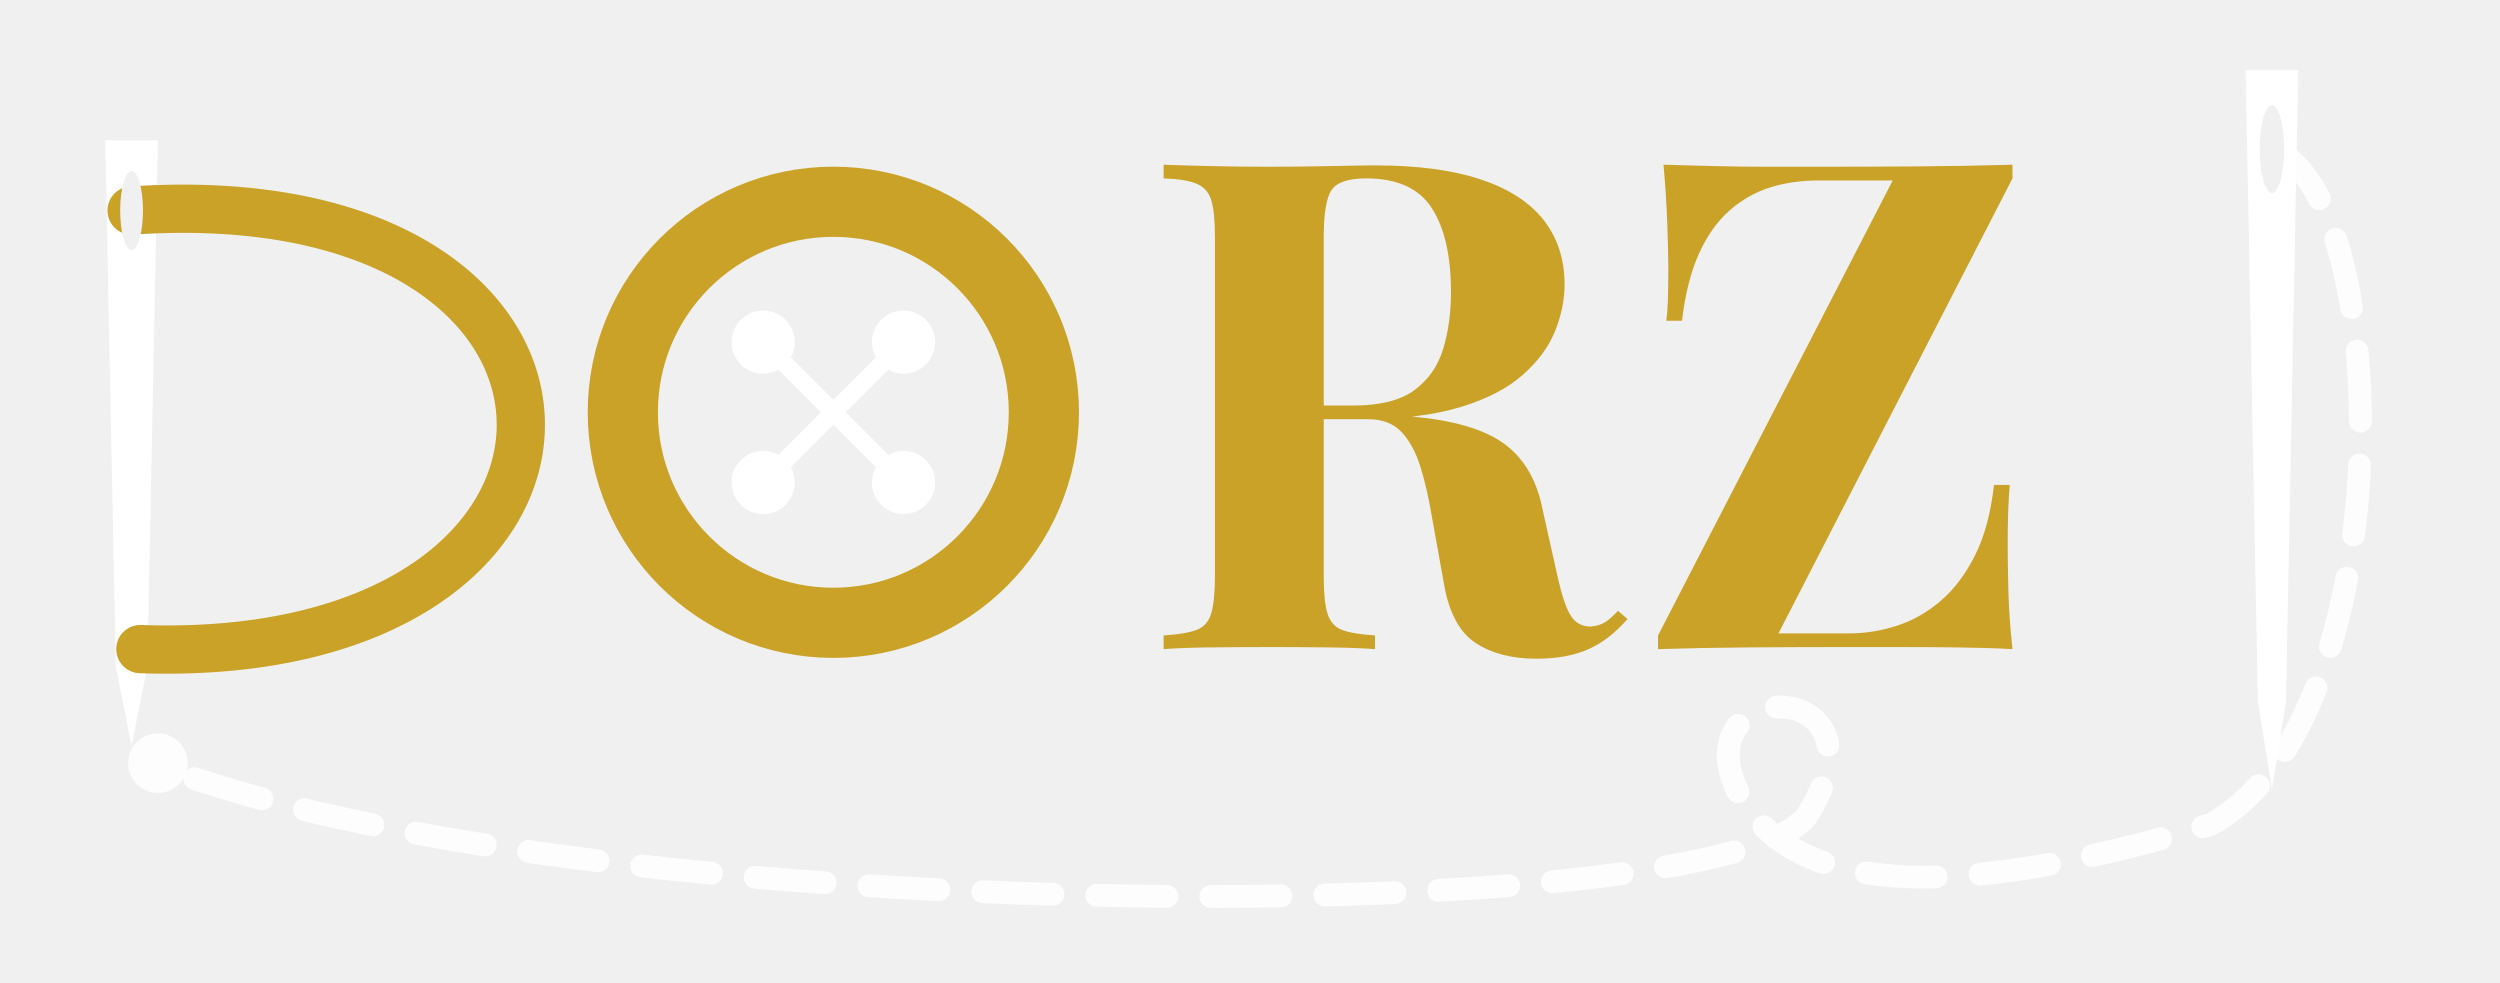
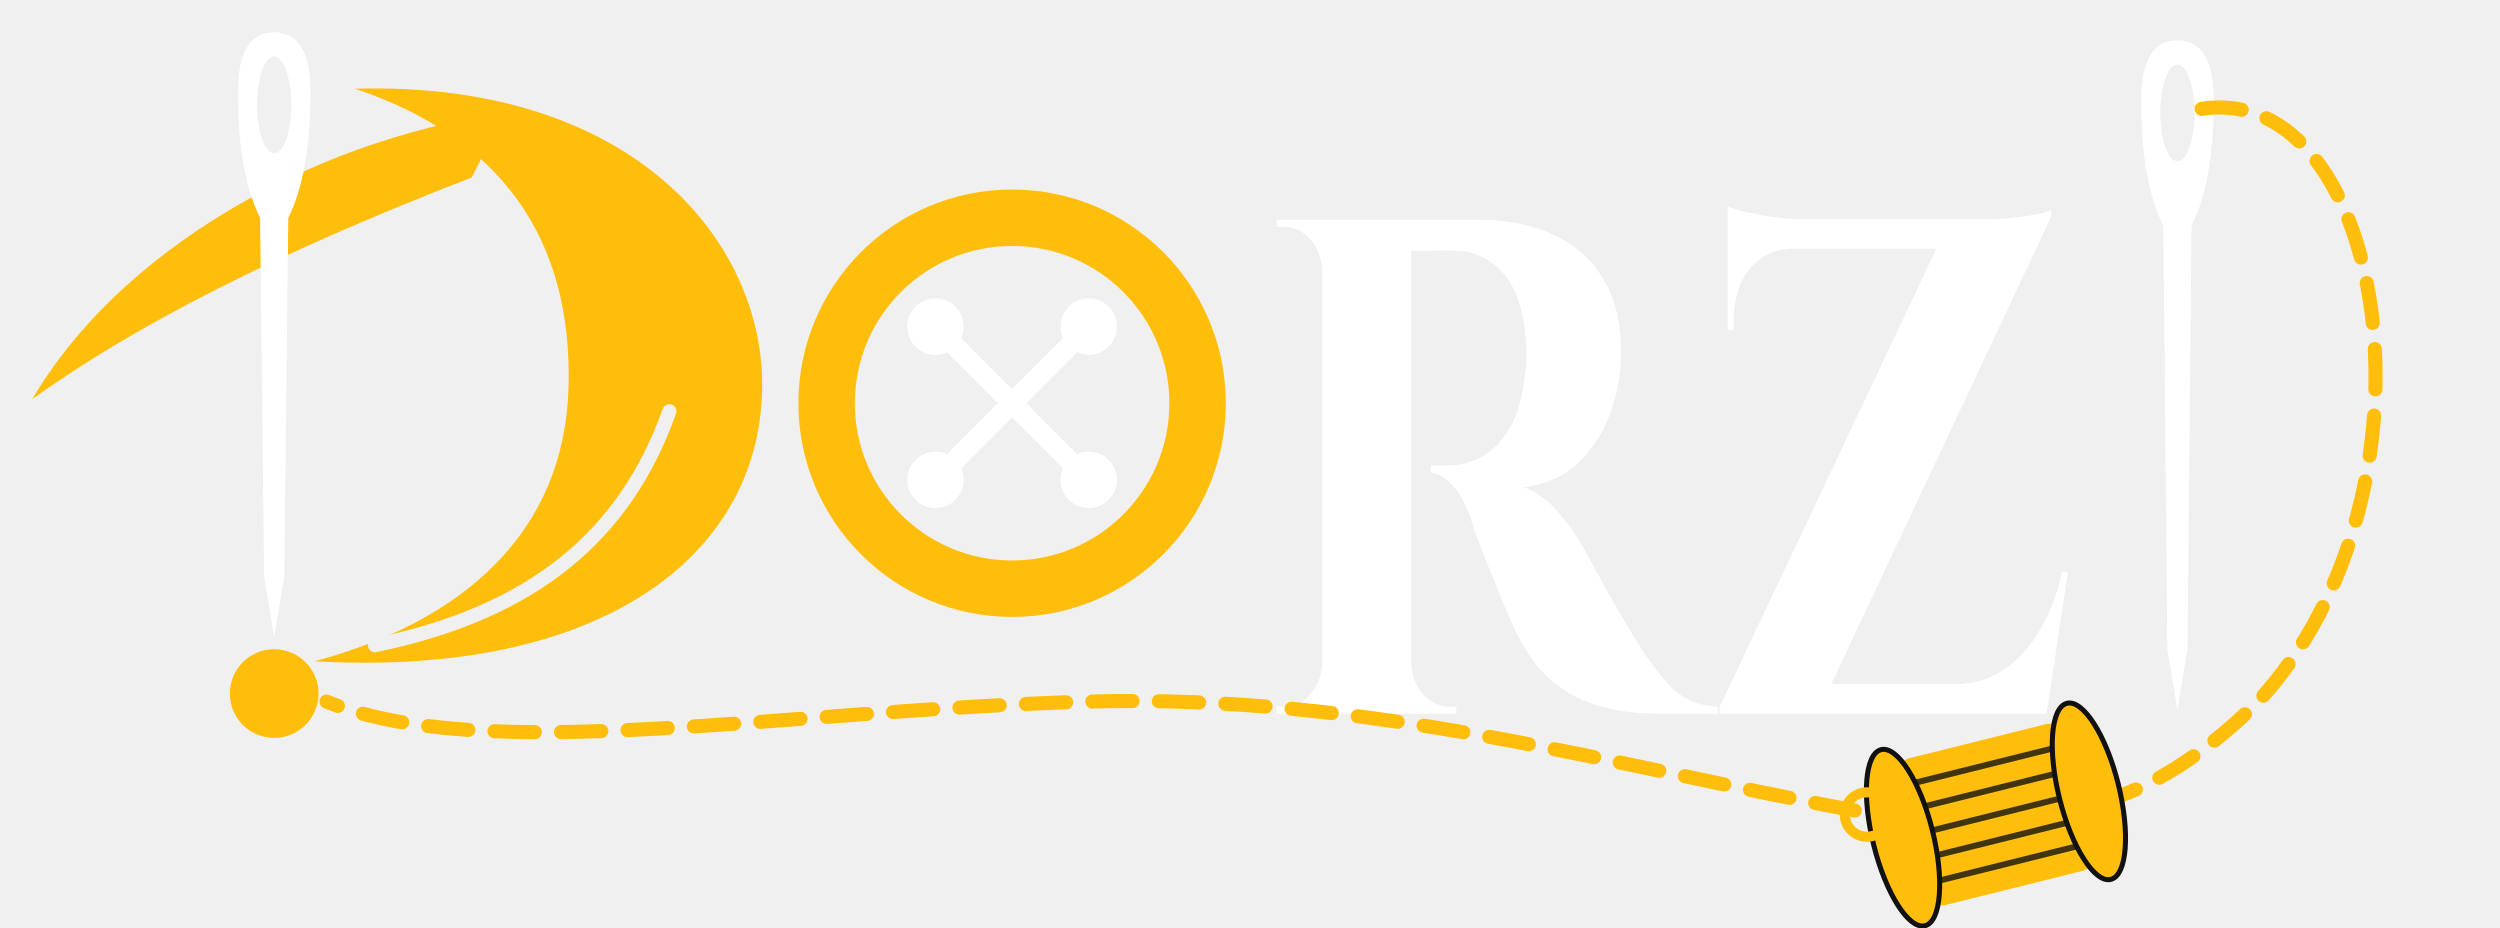
- <svg xmlns="http://www.w3.org/2000/svg" viewBox="10 18 285 112" width="1140" height="448">
+ <svg xmlns="http://www.w3.org/2000/svg" viewBox="20 396 1240 460" width="1240" height="460">
  <defs>
-     <mask id="eyes">
-       <rect x="0" y="0" width="300" height="130" fill="#fff" />
-       <ellipse cx="25" cy="42" rx="1.3" ry="4.5" fill="#000" />
-       <ellipse cx="269" cy="35" rx="1.4" ry="5" fill="#000" />
+     <mask id="cut">
+       <rect x="0" y="0" width="1300" height="1000" fill="#fff" />
+       <ellipse cx="156" cy="448" rx="8.5" ry="24" fill="#000" />
+       <ellipse cx="1100" cy="452" rx="8.5" ry="24" fill="#000" />
+       <path d="M 206 716 C 284 700, 330 662, 352 600" fill="none" stroke="#000" stroke-width="7" stroke-linecap="round" />
    </mask>
  </defs>
-   <g mask="url(#eyes)">
-     <path d="M22 34 h6 l-1.2 60 l-1.8 9 l-1.8 -9 z" fill="#FFFFFF" />
-     <path d="M25 42 C 84 38, 84 94, 26 92" fill="none" stroke="#C9A227" stroke-width="5.5" stroke-linecap="round" />
-     <circle cx="105" cy="65" r="24" fill="none" stroke="#C9A227" stroke-width="8" />
-     <g fill="#FFFFFF">
-       <circle cx="97" cy="57" r="3.6" />
-       <circle cx="113" cy="57" r="3.6" />
-       <circle cx="97" cy="73" r="3.6" />
-       <circle cx="113" cy="73" r="3.6" />
+   <g mask="url(#cut)">
+     <path d="M 270 452 C 172 466, 78 522, 36 594 C 100 548, 182 512, 254 484 Z" fill="#FFBE0B" />
+     <path d="M 138 442 Q 138 412 156 412 Q 174 412 174 442 Q 174 482 163 504 L 161 682 L 156 712 L 151 682 L 149 504 Q 138 482 138 442 Z" fill="#FFFFFF" />
+     <path d="M 196 440 C 336 436, 400 518, 398 590 C 396 672, 318 732, 176 724 C 250 704, 300 660, 302 588 C 304 514, 268 464, 196 440 Z" fill="#FFBE0B" />
+     <path d="M 1082 446 Q 1082 416 1100 416 Q 1118 416 1118 446 Q 1118 486 1107 508 L 1105 718 L 1100 748 L 1095 718 L 1093 508 Q 1082 486 1082 446 Z" fill="#FFFFFF" />
+   </g>
+   <circle cx="156" cy="740" r="22" fill="#FFBE0B" />
+   <circle cx="522" cy="596" r="92" fill="none" stroke="#FFBE0B" stroke-width="28" />
+   <path d="M 484 558 L 560 634 M 560 558 L 484 634" stroke="#FFFFFF" stroke-width="10" stroke-linecap="round" />
+   <g fill="#FFFFFF">
+     <circle cx="484" cy="558" r="14" />
+     <circle cx="560" cy="558" r="14" />
+     <circle cx="484" cy="634" r="14" />
+     <circle cx="560" cy="634" r="14" />
+   </g>
+   <path d="M716.146 505.0H754.072Q767.302 505.0 779.944 508.5Q792.586 512.0 802.435 519.7Q812.284 527.4 818.164 540.0Q824.044 552.6 824.044 571.15Q824.044 585.85 818.899 600.375Q813.754 614.9 803.17 625.225Q792.586 635.55 775.828 637.65Q785.236 641.15 793.027 650.25Q800.818 659.35 805.816 668.45Q806.11 669.15 809.197 674.75Q812.284 680.35 816.841 688.575Q821.398 696.8 826.396 705.2Q831.394 713.6 835.51 719.9Q841.978 729.35 847.27 735.125Q852.562 740.9 858.442 743.525Q864.322 746.15 871.966 746.5V750.0H843.154Q827.278 750.0 814.342 746.5Q801.406 743.0 791.41 735.125Q781.414 727.25 774.064 713.6Q771.712 709.4 768.919 702.925Q766.126 696.45 763.186 689.1Q760.246 681.75 757.453 674.925Q754.66 668.1 752.602 662.5Q750.544 656.9 749.662 653.75Q745.84 642.55 740.695 636.95Q735.55 631.35 729.67 630.3V626.8Q730.552 626.8 733.198 626.8Q735.844 626.8 738.784 626.8Q746.722 626.8 754.219 622.95Q761.716 619.1 767.596 610.35Q773.476 601.6 775.828 586.2Q776.416 583.05 776.857 578.85Q777.298 574.65 777.004 569.4Q776.122 544.2 766.42 532.475Q756.718 520.75 742.312 520.4Q738.196 520.05 733.345 520.225Q728.494 520.4 724.525 520.4Q720.556 520.4 719.086 520.4Q719.086 520.05 718.351 516.375Q717.616 512.7 716.881 508.85Q716.146 505.0 716.146 505.0ZM719.968 505.0V750.0H675.868V505.0ZM676.75 724.45V750.0H653.23V746.5Q653.524 746.5 655.141 746.5Q656.758 746.5 657.052 746.5Q664.696 746.5 670.135 740.025Q675.574 733.55 675.868 724.45ZM676.75 530.55H675.868Q675.574 521.45 670.135 514.975Q664.696 508.5 657.052 508.5Q656.758 508.5 655.141 508.5Q653.524 508.5 653.23 508.5V505.0H676.75ZM719.086 724.45H719.968Q719.968 733.55 725.554 740.025Q731.14 746.5 738.784 746.5Q739.372 746.5 740.842 746.5Q742.312 746.5 742.312 746.5V750.0H719.086Z M1037.488 500.1Q1037.488 500.1 1037.488 501.675Q1037.488 503.25 1037.488 503.25L921.358 750.0H872.848V746.85L980.452 519.35H876.964V504.65H1006.324Q1012.204 504.65 1018.819 503.95Q1025.434 503.25 1030.579 502.2Q1035.724 501.15 1037.488 500.1ZM1034.254 735.3 1032.49 750.0H893.428V735.3ZM1045.72 679.65 1035.136 750.0H981.334L985.156 738.8L989.86 735.3Q1009.264 735.3 1023.229 720.075Q1037.194 704.85 1042.78 679.65ZM909.598 519.35Q895.78 519.7 887.842 529.325Q879.904 538.95 879.904 555.4V559.6H876.964V518.3H909.598ZM876.964 498.35Q879.904 499.75 885.931 501.15Q891.958 502.55 899.308 503.6Q906.658 504.65 912.832 504.65L876.964 508.5Z" fill="#FFFFFF" />
+   <path d="M 1112 450 C 1204 436, 1236 640, 1140 744 C 1110 774, 1080 790, 1060 794" stroke="#FFBE0B" stroke-width="7" stroke-linecap="round" stroke-dasharray="20 13" fill="none" />
+   <path d="M 940 798 C 820 776, 700 740, 560 744 C 410 748, 260 776, 182 744" stroke="#FFBE0B" stroke-width="7" stroke-linecap="round" stroke-dasharray="20 13" fill="none" />
+   <g transform="rotate(-14 1010 800) translate(1010 800) scale(1.25) translate(-1010 -800)">
+     <rect x="976" y="770" width="68" height="60" rx="6" fill="#FFBE0B" />
+     <g stroke="#111111" stroke-width="2.4" opacity=".8">
+       <path d="M 980 780 H 1040 M 980 790 H 1040 M 980 800 H 1040 M 980 810 H 1040 M 980 820 H 1040" />
    </g>
-     <path d="M97 57 L113 73 M113 57 L97 73" stroke="#FFFFFF" stroke-width="2" stroke-linecap="round" />
-     <path d="M142.652 36.776Q144.602 36.854 147.917 36.932Q151.232 37.01 154.508 37.01Q158.252 37.01 161.762 36.932Q165.272 36.854 166.754 36.854Q174.008 36.854 178.805 38.453Q183.602 40.052 185.981 43.094Q188.36 46.136 188.36 50.426Q188.36 53.078 187.268 55.769Q186.176 58.46 183.563 60.761Q180.95 63.062 176.426 64.427Q171.902 65.792 165.038 65.792H157.55V64.232H164.258Q168.86 64.232 171.239 62.477Q173.618 60.722 174.515 57.797Q175.412 54.872 175.412 51.284Q175.412 45.122 173.228 41.729Q171.044 38.336 165.74 38.336Q162.698 38.336 161.801 39.662Q160.904 40.988 160.904 45.044V83.732Q160.904 86.54 161.333 87.944Q161.762 89.348 163.01 89.816Q164.258 90.284 166.754 90.44V92.0Q164.648 91.844 161.45 91.805Q158.252 91.766 154.976 91.766Q151.232 91.766 147.917 91.805Q144.602 91.844 142.652 92.0V90.44Q145.148 90.284 146.396 89.816Q147.644 89.348 148.073 87.944Q148.502 86.54 148.502 83.732V45.044Q148.502 42.158 148.073 40.793Q147.644 39.428 146.357 38.921Q145.07 38.414 142.652 38.336ZM157.394 64.466Q160.748 64.544 163.205 64.778Q165.662 65.012 167.534 65.207Q169.406 65.402 170.888 65.48Q177.986 66.104 181.379 68.522Q184.772 70.94 185.786 75.776L187.58 83.81Q188.282 86.93 189.062 88.178Q189.842 89.426 191.324 89.426Q192.338 89.348 193.001 88.919Q193.664 88.49 194.444 87.632L195.536 88.568Q193.43 90.986 191.012 92.039Q188.594 93.092 185.162 93.092Q180.95 93.092 178.22 91.298Q175.49 89.504 174.632 84.668L173.228 76.868Q172.682 73.592 171.902 71.135Q171.122 68.678 169.757 67.235Q168.392 65.792 165.974 65.792H157.55Z M239.422 36.776V38.336L212.746 90.206H220.858Q223.51 90.206 226.201 89.348Q228.892 88.49 231.193 86.54Q233.494 84.59 235.132 81.353Q236.77 78.116 237.316 73.28H239.11Q238.876 75.932 238.876 80.144Q238.876 81.938 238.954 85.214Q239.032 88.49 239.422 92.0Q236.536 91.844 233.104 91.805Q229.672 91.766 226.279 91.766Q222.886 91.766 220.0 91.766Q214.93 91.766 209.392 91.805Q203.854 91.844 199.018 92.0V90.44L225.772 38.57H217.348Q214.384 38.57 211.849 39.35Q209.314 40.13 207.208 41.963Q205.102 43.796 203.698 46.877Q202.294 49.958 201.748 54.56H199.954Q200.11 53.468 200.149 51.908Q200.188 50.348 200.188 48.632Q200.188 46.838 200.071 43.562Q199.954 40.286 199.642 36.776Q202.216 36.854 205.336 36.932Q208.456 37.01 211.537 37.01Q214.618 37.01 217.192 37.01Q222.418 37.01 228.346 36.971Q234.274 36.932 239.422 36.776Z" fill="#C9A227" />
-     <path d="M266 26 h6 l-1.4 72 l-1.6 10 l-1.6 -10 z" fill="#FFFFFF" />
-     <path d="M269 35 C 283 40, 284 100, 262 112 C 232 121, 214 120, 208 108 C 202 95, 226 95, 216 111 C 206 124, 80 124, 30 106" fill="none" stroke="#FFFFFF" stroke-opacity="0.85" stroke-width="2.6" stroke-linecap="round" stroke-dasharray="8 5" />
-     <circle cx="28" cy="105" r="3.4" fill="#FFFFFF" fill-opacity="0.85" />
+     <ellipse cx="972" cy="800" rx="12" ry="36" fill="#FFBE0B" stroke="#111111" stroke-width="2" />
+     <ellipse cx="1048" cy="800" rx="12" ry="36" fill="#FFBE0B" stroke="#111111" stroke-width="2" />
  </g>
+   <circle cx="946" cy="800" r="11" fill="none" stroke="#FFBE0B" stroke-width="5" />
</svg>
